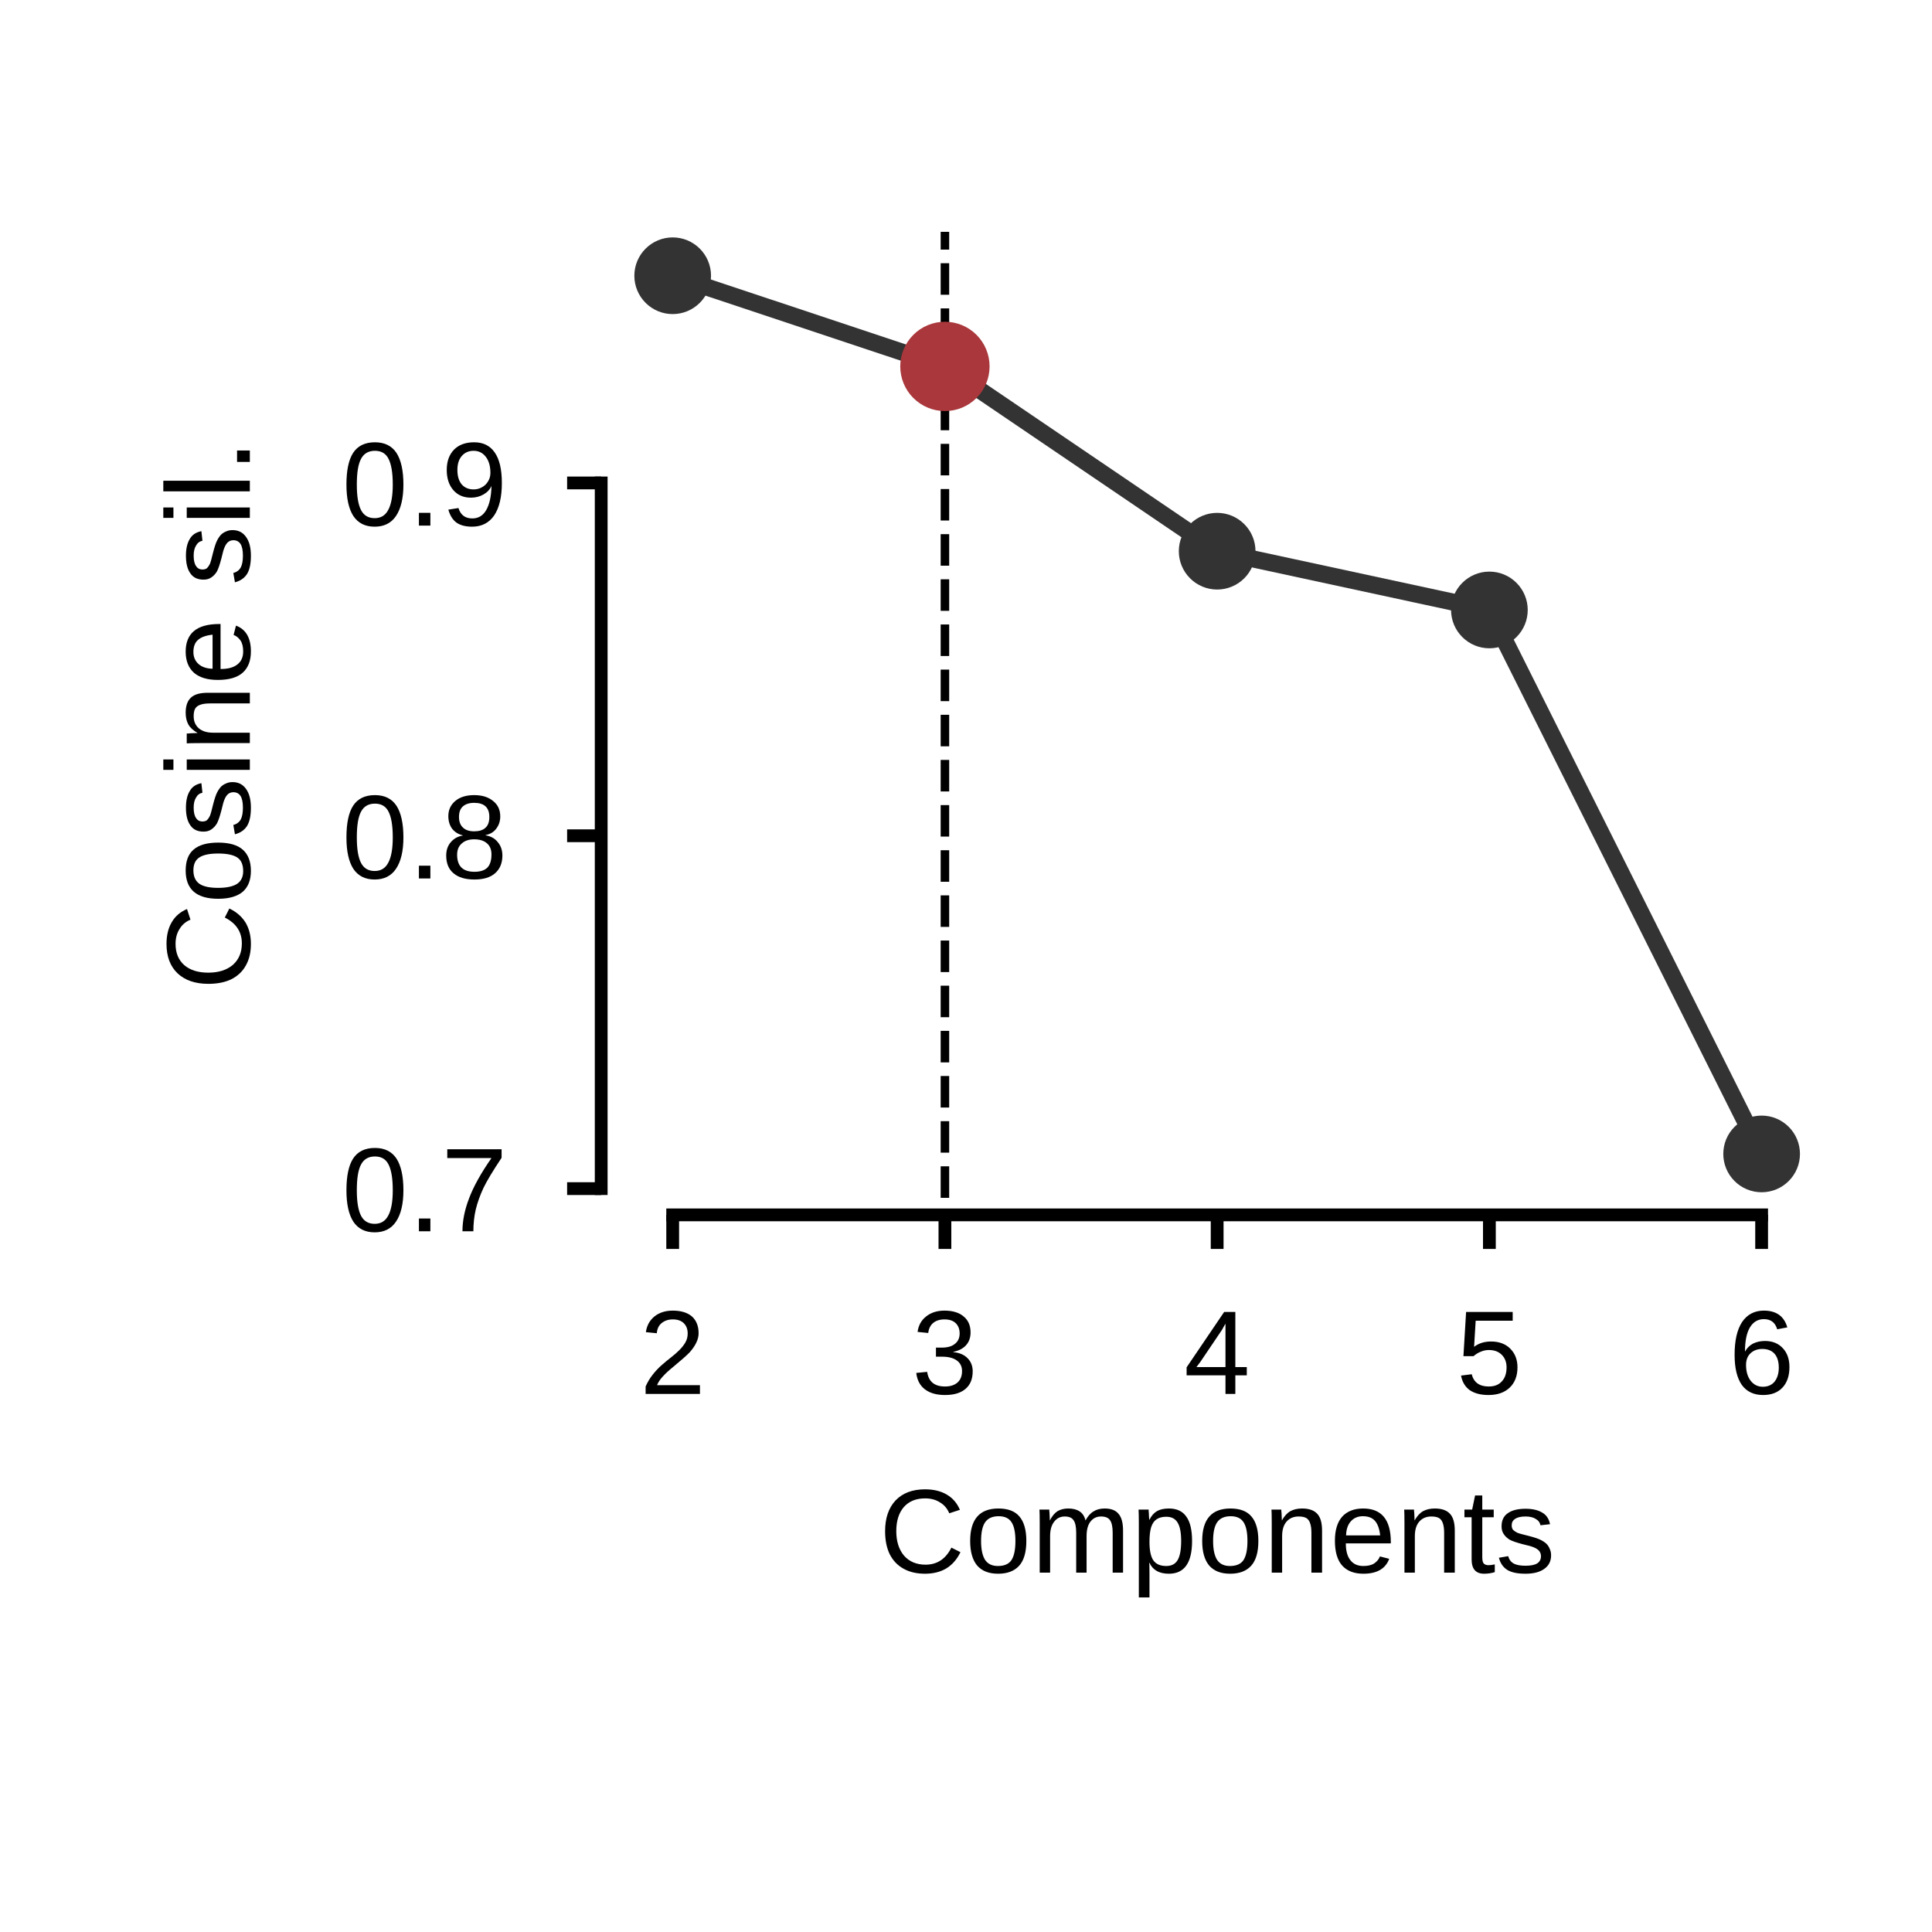
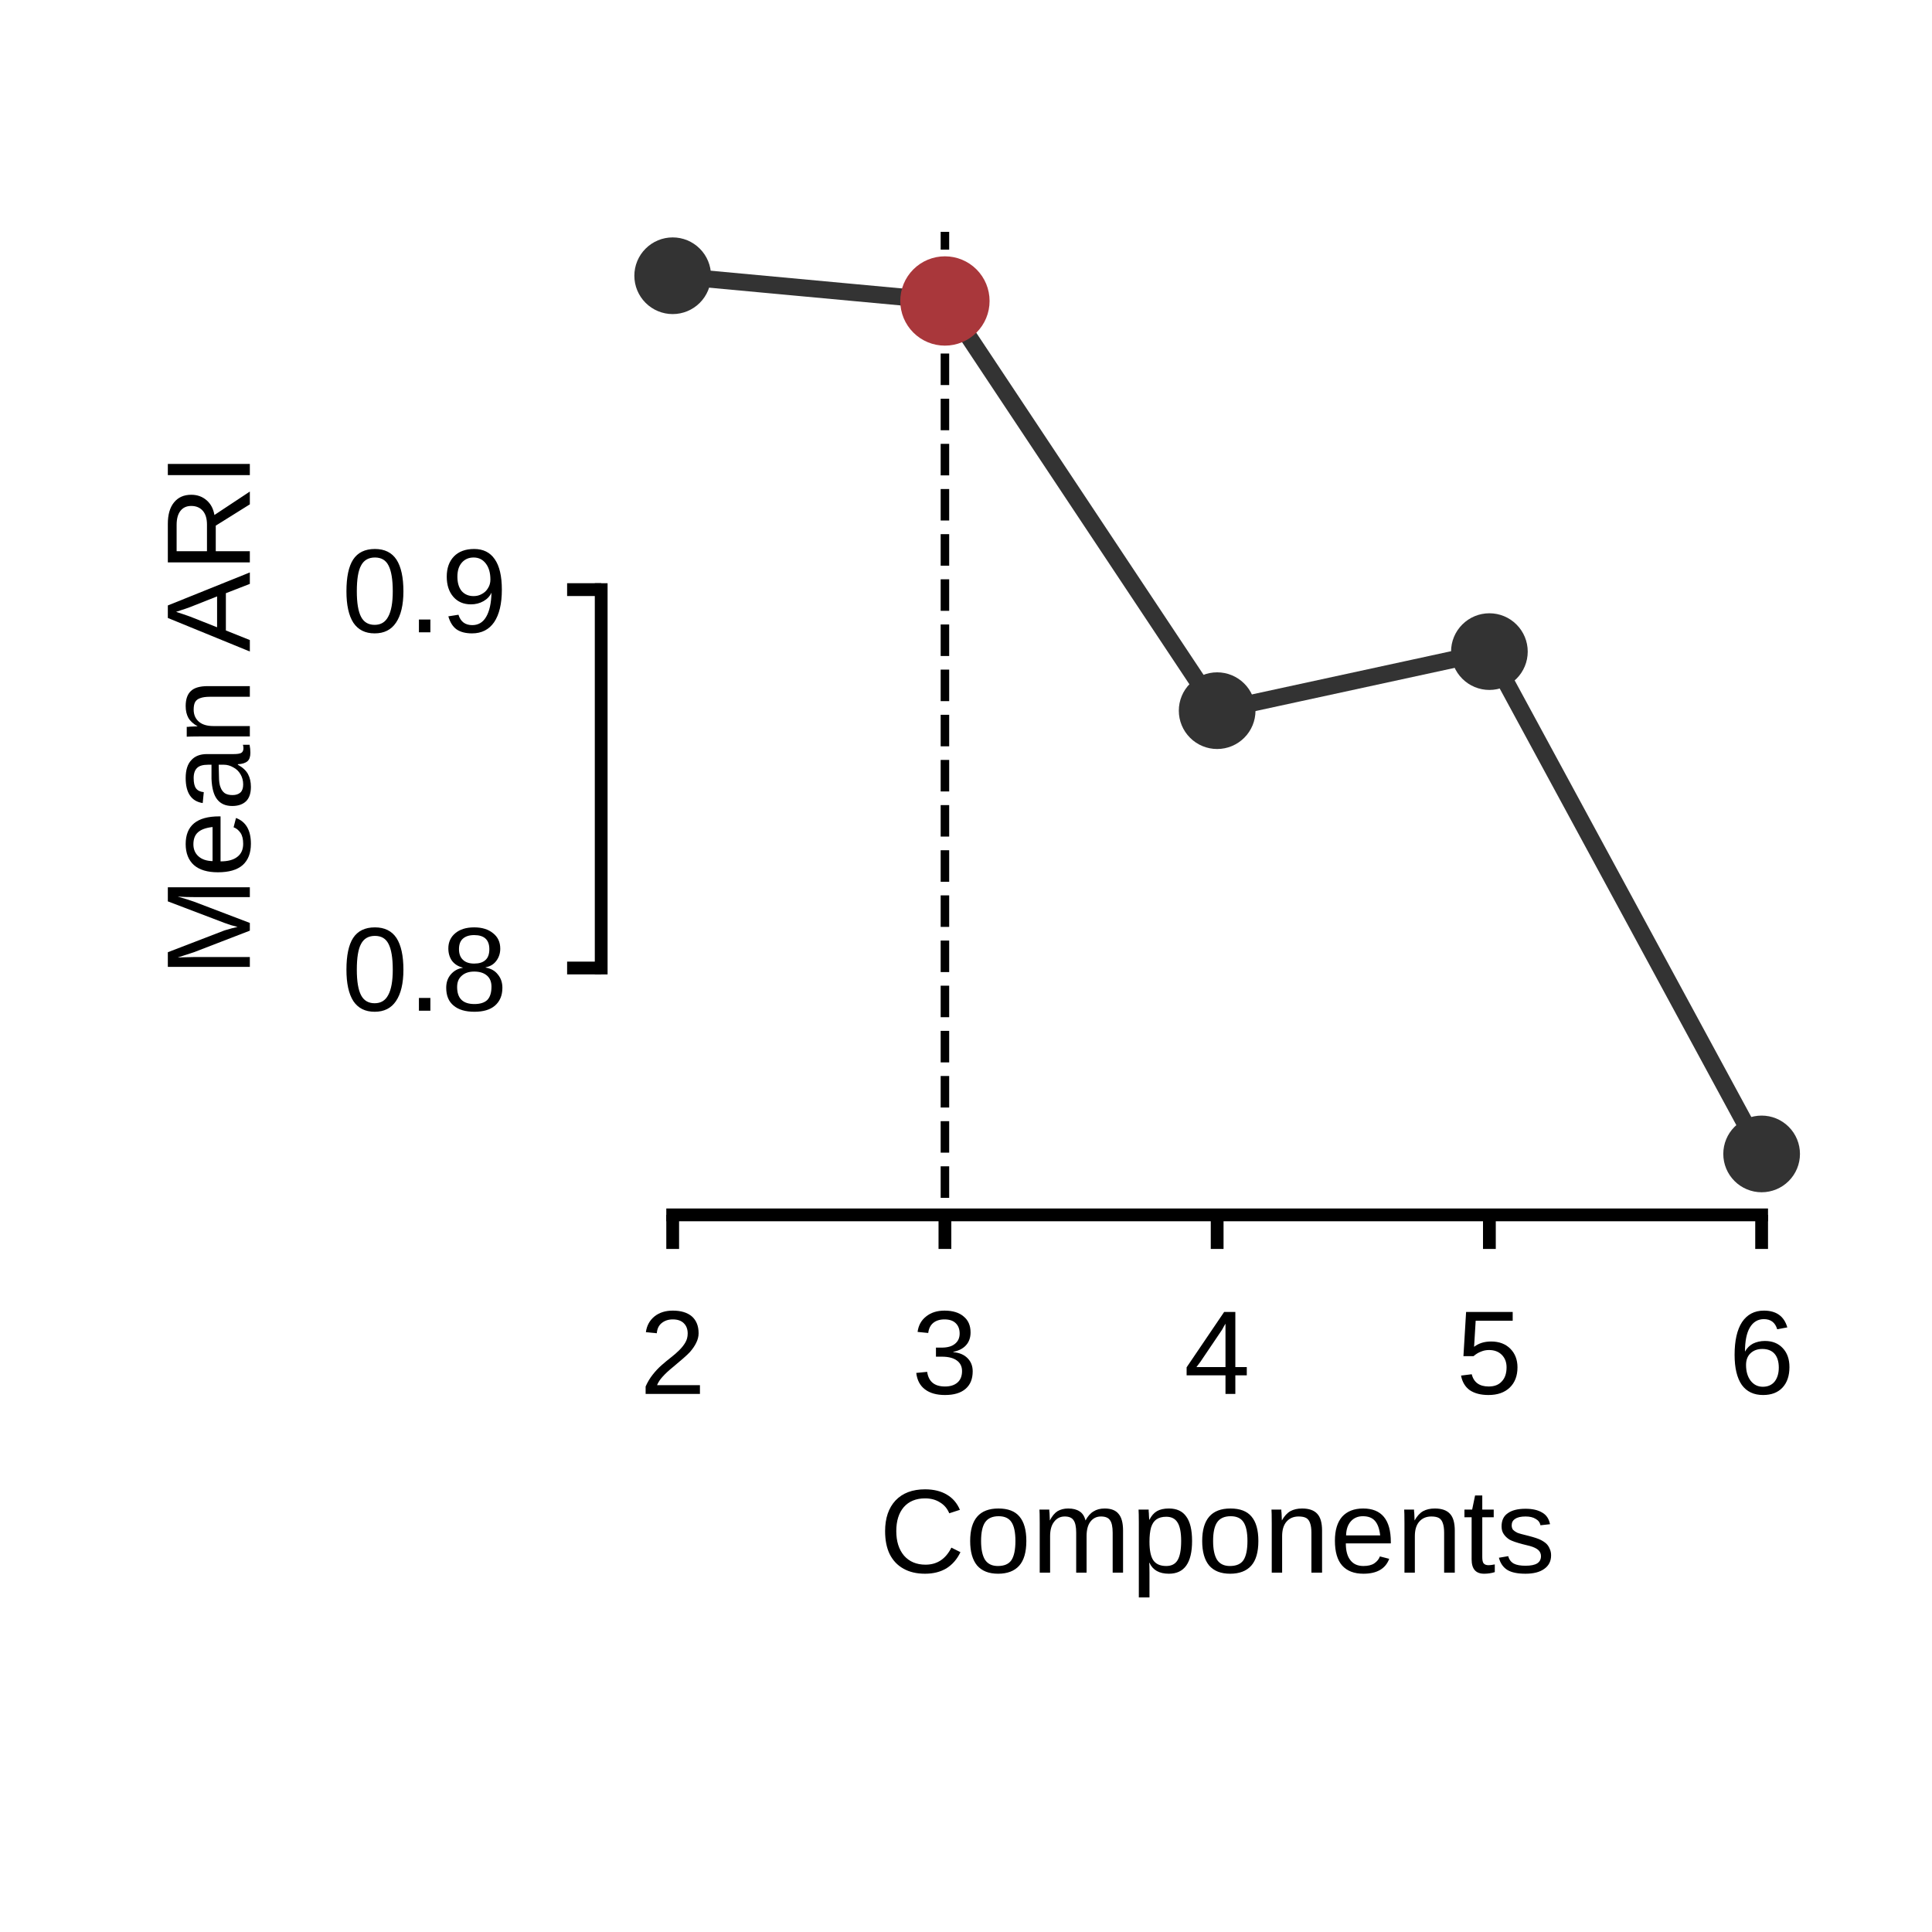
<svg xmlns="http://www.w3.org/2000/svg" xmlns:xlink="http://www.w3.org/1999/xlink" width="113.386pt" height="113.386pt" viewBox="0 0 113.386 113.386" version="1.1">
  <defs>
    <style type="text/css">*{stroke-linejoin: round; stroke-linecap: butt}</style>
  </defs>
  <g id="figure_1">
    <g id="patch_1">
      <path d="M 0 113.386  L 113.386 113.386  L 113.386 0  L 0 0  z " style="fill: #ffffff" />
    </g>
    <g id="axes_1">
      <g id="patch_2">
        <path d="M 36.283 70.299  L 106.583 70.299  L 106.583 13.606  L 36.283 13.606  z " style="fill: #ffffff" />
      </g>
      <g id="matplotlib.axis_1">
        <g id="xtick_1">
          <g id="line2d_1">
            <defs>
-               <path id="m07667d5d0f" d="M 0 0  L 0 2  " style="stroke: #000000; stroke-width: 0.75" />
+               <path id="m1c63a2279c" d="M 0 0  L 0 2  " style="stroke: #000000; stroke-width: 0.75" />
            </defs>
            <g>
-               <use xlink:href="#m07667d5d0f" x="39.479" y="71.299" style="stroke: #000000; stroke-width: 0.75" />
+               <use xlink:href="#m1c63a2279c" x="39.479" y="71.299" style="stroke: #000000; stroke-width: 0.75" />
            </g>
          </g>
          <g id="text_1">
            <text style="font-size: 7px; font-family: 'Arial', sans-serif; text-anchor: middle" x="39.479" y="81.81" transform="rotate(-0 39.47888 81.80968)">2</text>
          </g>
        </g>
        <g id="xtick_2">
          <g id="line2d_2">
            <g>
-               <use xlink:href="#m07667d5d0f" x="55.456" y="71.299" style="stroke: #000000; stroke-width: 0.75" />
+               <use xlink:href="#m1c63a2279c" x="55.456" y="71.299" style="stroke: #000000; stroke-width: 0.75" />
            </g>
          </g>
          <g id="text_2">
            <text style="font-size: 7px; font-family: 'Arial', sans-serif; text-anchor: middle" x="55.456" y="81.81" transform="rotate(-0 55.45598 81.80968)">3</text>
          </g>
        </g>
        <g id="xtick_3">
          <g id="line2d_3">
            <g>
-               <use xlink:href="#m07667d5d0f" x="71.433" y="71.299" style="stroke: #000000; stroke-width: 0.75" />
+               <use xlink:href="#m1c63a2279c" x="71.433" y="71.299" style="stroke: #000000; stroke-width: 0.75" />
            </g>
          </g>
          <g id="text_3">
            <text style="font-size: 7px; font-family: 'Arial', sans-serif; text-anchor: middle" x="71.433" y="81.81" transform="rotate(-0 71.43307 81.80968)">4</text>
          </g>
        </g>
        <g id="xtick_4">
          <g id="line2d_4">
            <g>
-               <use xlink:href="#m07667d5d0f" x="87.41" y="71.299" style="stroke: #000000; stroke-width: 0.75" />
+               <use xlink:href="#m1c63a2279c" x="87.41" y="71.299" style="stroke: #000000; stroke-width: 0.75" />
            </g>
          </g>
          <g id="text_4">
            <text style="font-size: 7px; font-family: 'Arial', sans-serif; text-anchor: middle" x="87.41" y="81.81" transform="rotate(-0 87.41017 81.80968)">5</text>
          </g>
        </g>
        <g id="xtick_5">
          <g id="line2d_5">
            <g>
-               <use xlink:href="#m07667d5d0f" x="103.387" y="71.299" style="stroke: #000000; stroke-width: 0.75" />
+               <use xlink:href="#m1c63a2279c" x="103.387" y="71.299" style="stroke: #000000; stroke-width: 0.75" />
            </g>
          </g>
          <g id="text_5">
            <text style="font-size: 7px; font-family: 'Arial', sans-serif; text-anchor: middle" x="103.387" y="81.81" transform="rotate(-0 103.3873 81.80968)">6</text>
          </g>
        </g>
        <g id="text_6">
          <text style="font-size: 7px; font-family: 'Arial', sans-serif; text-anchor: middle" x="71.433" y="92.297" transform="rotate(-0 71.43307 92.29671)">Components</text>
        </g>
      </g>
      <g id="matplotlib.axis_2">
        <g id="ytick_1">
          <g id="line2d_6">
            <defs>
-               <path id="meb875b21ac" d="M 0 0  L -2 0  " style="stroke: #000000; stroke-width: 0.75" />
+               <path id="md99dab0b1a" d="M 0 0  L -2 0  " style="stroke: #000000; stroke-width: 0.75" />
            </defs>
            <g>
-               <use xlink:href="#meb875b21ac" x="35.283" y="69.757" style="stroke: #000000; stroke-width: 0.75" />
+               <use xlink:href="#md99dab0b1a" x="35.283" y="56.812" style="stroke: #000000; stroke-width: 0.75" />
            </g>
          </g>
          <g id="text_7">
-             <text style="font-size: 7px; font-family: 'Arial', sans-serif; text-anchor: end" x="29.783" y="72.262" transform="rotate(-0 29.78346 72.26246)">0.7</text>
+             <text style="font-size: 7px; font-family: 'Arial', sans-serif; text-anchor: end" x="29.783" y="59.318" transform="rotate(-0 29.78346 59.31766)">0.8</text>
          </g>
        </g>
        <g id="ytick_2">
          <g id="line2d_7">
            <g>
-               <use xlink:href="#meb875b21ac" x="35.283" y="49.05" style="stroke: #000000; stroke-width: 0.75" />
+               <use xlink:href="#md99dab0b1a" x="35.283" y="34.604" style="stroke: #000000; stroke-width: 0.75" />
            </g>
          </g>
          <g id="text_8">
-             <text style="font-size: 7px; font-family: 'Arial', sans-serif; text-anchor: end" x="29.783" y="51.555" transform="rotate(-0 29.78346 51.55541)">0.8</text>
+             <text style="font-size: 7px; font-family: 'Arial', sans-serif; text-anchor: end" x="29.783" y="37.109" transform="rotate(-0 29.78346 37.10883)">0.9</text>
          </g>
        </g>
-         <g id="ytick_3">
-           <g id="line2d_8">
-             <g>
-               <use xlink:href="#meb875b21ac" x="35.283" y="28.343" style="stroke: #000000; stroke-width: 0.75" />
-             </g>
-           </g>
-           <g id="text_9">
-             <text style="font-size: 7px; font-family: 'Arial', sans-serif; text-anchor: end" x="29.783" y="30.848" transform="rotate(-0 29.78346 30.84836)">0.9</text>
-           </g>
+         <g id="text_9">
+           <text style="font-size: 7px; font-family: 'Arial', sans-serif; text-anchor: middle" x="14.662" y="41.953" transform="rotate(-90 14.66221 41.95276)">Mean ARI</text>
        </g>
-         <g id="text_10">
-           <text style="font-size: 7px; font-family: 'Arial', sans-serif; text-anchor: middle" x="14.662" y="41.953" transform="rotate(-90 14.66221 41.95276)">Cosine sil.</text>
+       </g>
+       <g id="line2d_8">
+         <path d="M 39.479 16.183  L 55.456 17.664  L 71.433 41.708  L 87.41 38.242  L 103.387 67.722  " clip-path="url(#paa9b21aec5)" style="fill: none; stroke: #333333; stroke-linecap: square" />
+         <defs>
+           <path id="m3abe6b37b5" d="M 0 1.75  C 0.464 1.75 0.909 1.566 1.237 1.237  C 1.566 0.909 1.75 0.464 1.75 0  C 1.75 -0.464 1.566 -0.909 1.237 -1.237  C 0.909 -1.566 0.464 -1.75 0 -1.75  C -0.464 -1.75 -0.909 -1.566 -1.237 -1.237  C -1.566 -0.909 -1.75 -0.464 -1.75 0  C -1.75 0.464 -1.566 0.909 -1.237 1.237  C -0.909 1.566 -0.464 1.75 0 1.75  z " style="stroke: #333333" />
+         </defs>
+         <g clip-path="url(#paa9b21aec5)">
+           <use xlink:href="#m3abe6b37b5" x="39.479" y="16.183" style="fill: #333333; stroke: #333333" />
+           <use xlink:href="#m3abe6b37b5" x="55.456" y="17.664" style="fill: #333333; stroke: #333333" />
+           <use xlink:href="#m3abe6b37b5" x="71.433" y="41.708" style="fill: #333333; stroke: #333333" />
+           <use xlink:href="#m3abe6b37b5" x="87.41" y="38.242" style="fill: #333333; stroke: #333333" />
+           <use xlink:href="#m3abe6b37b5" x="103.387" y="67.722" style="fill: #333333; stroke: #333333" />
        </g>
      </g>
      <g id="line2d_9">
-         <path d="M 39.479 16.183  L 55.456 21.504  L 71.433 32.349  L 87.41 35.797  L 103.387 67.722  " clip-path="url(#pe8452e38b4)" style="fill: none; stroke: #333333; stroke-linecap: square" />
-         <defs>
-           <path id="me21f109a54" d="M 0 1.75  C 0.464 1.75 0.909 1.566 1.237 1.237  C 1.566 0.909 1.75 0.464 1.75 0  C 1.75 -0.464 1.566 -0.909 1.237 -1.237  C 0.909 -1.566 0.464 -1.75 0 -1.75  C -0.464 -1.75 -0.909 -1.566 -1.237 -1.237  C -1.566 -0.909 -1.75 -0.464 -1.75 0  C -1.75 0.464 -1.566 0.909 -1.237 1.237  C -0.909 1.566 -0.464 1.75 0 1.75  z " style="stroke: #333333" />
-         </defs>
-         <g clip-path="url(#pe8452e38b4)">
-           <use xlink:href="#me21f109a54" x="39.479" y="16.183" style="fill: #333333; stroke: #333333" />
-           <use xlink:href="#me21f109a54" x="55.456" y="21.504" style="fill: #333333; stroke: #333333" />
-           <use xlink:href="#me21f109a54" x="71.433" y="32.349" style="fill: #333333; stroke: #333333" />
-           <use xlink:href="#me21f109a54" x="87.41" y="35.797" style="fill: #333333; stroke: #333333" />
-           <use xlink:href="#me21f109a54" x="103.387" y="67.722" style="fill: #333333; stroke: #333333" />
-         </g>
-       </g>
-       <g id="line2d_10">
-         <path d="M 55.456 70.299  L 55.456 13.606  " clip-path="url(#pe8452e38b4)" style="fill: none; stroke-dasharray: 1.85,0.8; stroke-dashoffset: 0; stroke: #000000; stroke-width: 0.5" />
+         <path d="M 55.456 70.299  L 55.456 13.606  " clip-path="url(#paa9b21aec5)" style="fill: none; stroke-dasharray: 1.85,0.8; stroke-dashoffset: 0; stroke: #000000; stroke-width: 0.5" />
      </g>
      <g id="patch_3">
-         <path d="M 35.283 69.757  L 35.283 28.343  " style="fill: none; stroke: #000000; stroke-width: 0.75; stroke-linejoin: miter; stroke-linecap: square" />
+         <path d="M 35.283 56.812  L 35.283 34.604  " style="fill: none; stroke: #000000; stroke-width: 0.75; stroke-linejoin: miter; stroke-linecap: square" />
      </g>
      <g id="patch_4">
        <path d="M 39.479 71.299  L 103.387 71.299  " style="fill: none; stroke: #000000; stroke-width: 0.75; stroke-linejoin: miter; stroke-linecap: square" />
      </g>
      <g id="PathCollection_1">
        <defs>
-           <path id="m8088b867ff" d="M 0 2.121  C 0.563 2.121 1.102 1.898 1.5 1.5  C 1.898 1.102 2.121 0.563 2.121 0  C 2.121 -0.563 1.898 -1.102 1.5 -1.5  C 1.102 -1.898 0.563 -2.121 0 -2.121  C -0.563 -2.121 -1.102 -1.898 -1.5 -1.5  C -1.898 -1.102 -2.121 -0.563 -2.121 0  C -2.121 0.563 -1.898 1.102 -1.5 1.5  C -1.102 1.898 -0.563 2.121 0 2.121  z " style="stroke: #a9373b" />
+           <path id="m12434ee19a" d="M 0 2.121  C 0.563 2.121 1.102 1.898 1.5 1.5  C 1.898 1.102 2.121 0.563 2.121 0  C 2.121 -0.563 1.898 -1.102 1.5 -1.5  C 1.102 -1.898 0.563 -2.121 0 -2.121  C -0.563 -2.121 -1.102 -1.898 -1.5 -1.5  C -1.898 -1.102 -2.121 -0.563 -2.121 0  C -2.121 0.563 -1.898 1.102 -1.5 1.5  C -1.102 1.898 -0.563 2.121 0 2.121  z " style="stroke: #a9373b" />
        </defs>
-         <g clip-path="url(#pe8452e38b4)">
-           <use xlink:href="#m8088b867ff" x="55.456" y="21.504" style="fill: #a9373b; stroke: #a9373b" />
+         <g clip-path="url(#paa9b21aec5)">
+           <use xlink:href="#m12434ee19a" x="55.456" y="17.664" style="fill: #a9373b; stroke: #a9373b" />
        </g>
      </g>
    </g>
  </g>
  <defs>
-     <clipPath id="pe8452e38b4">
+     <clipPath id="paa9b21aec5">
      <rect x="36.283" y="13.606" width="70.299" height="56.693" />
    </clipPath>
  </defs>
</svg>
